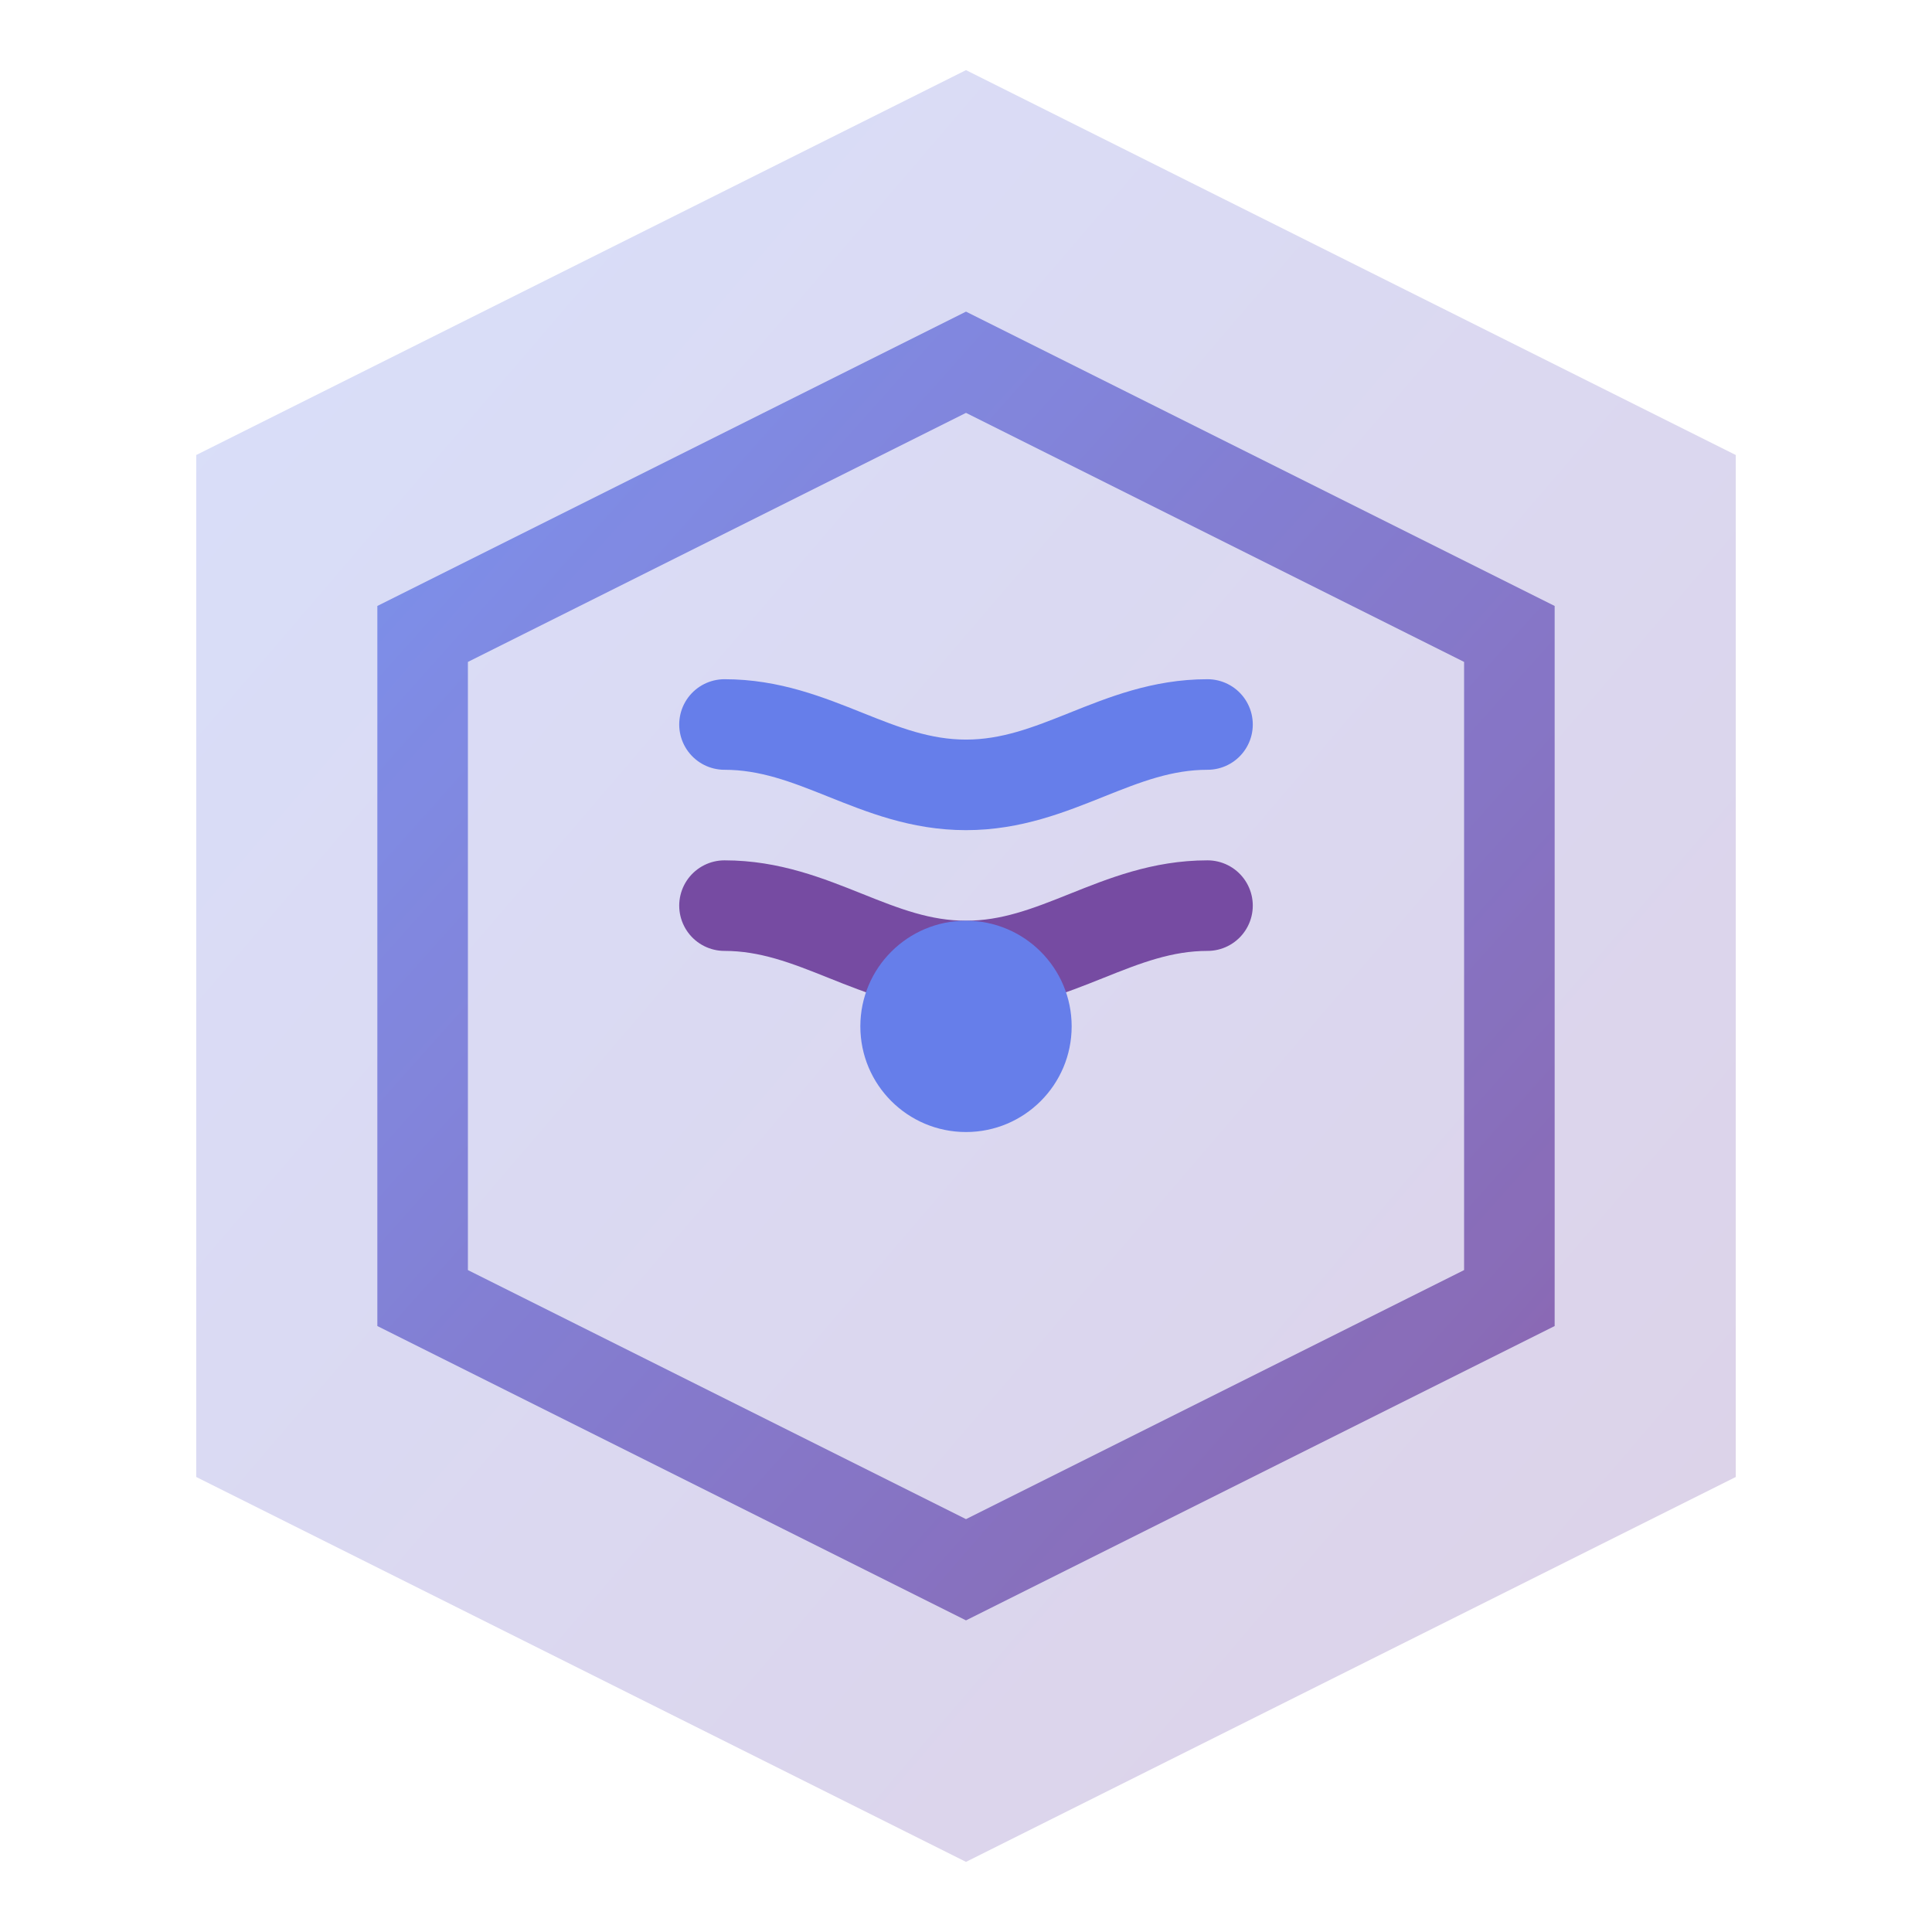
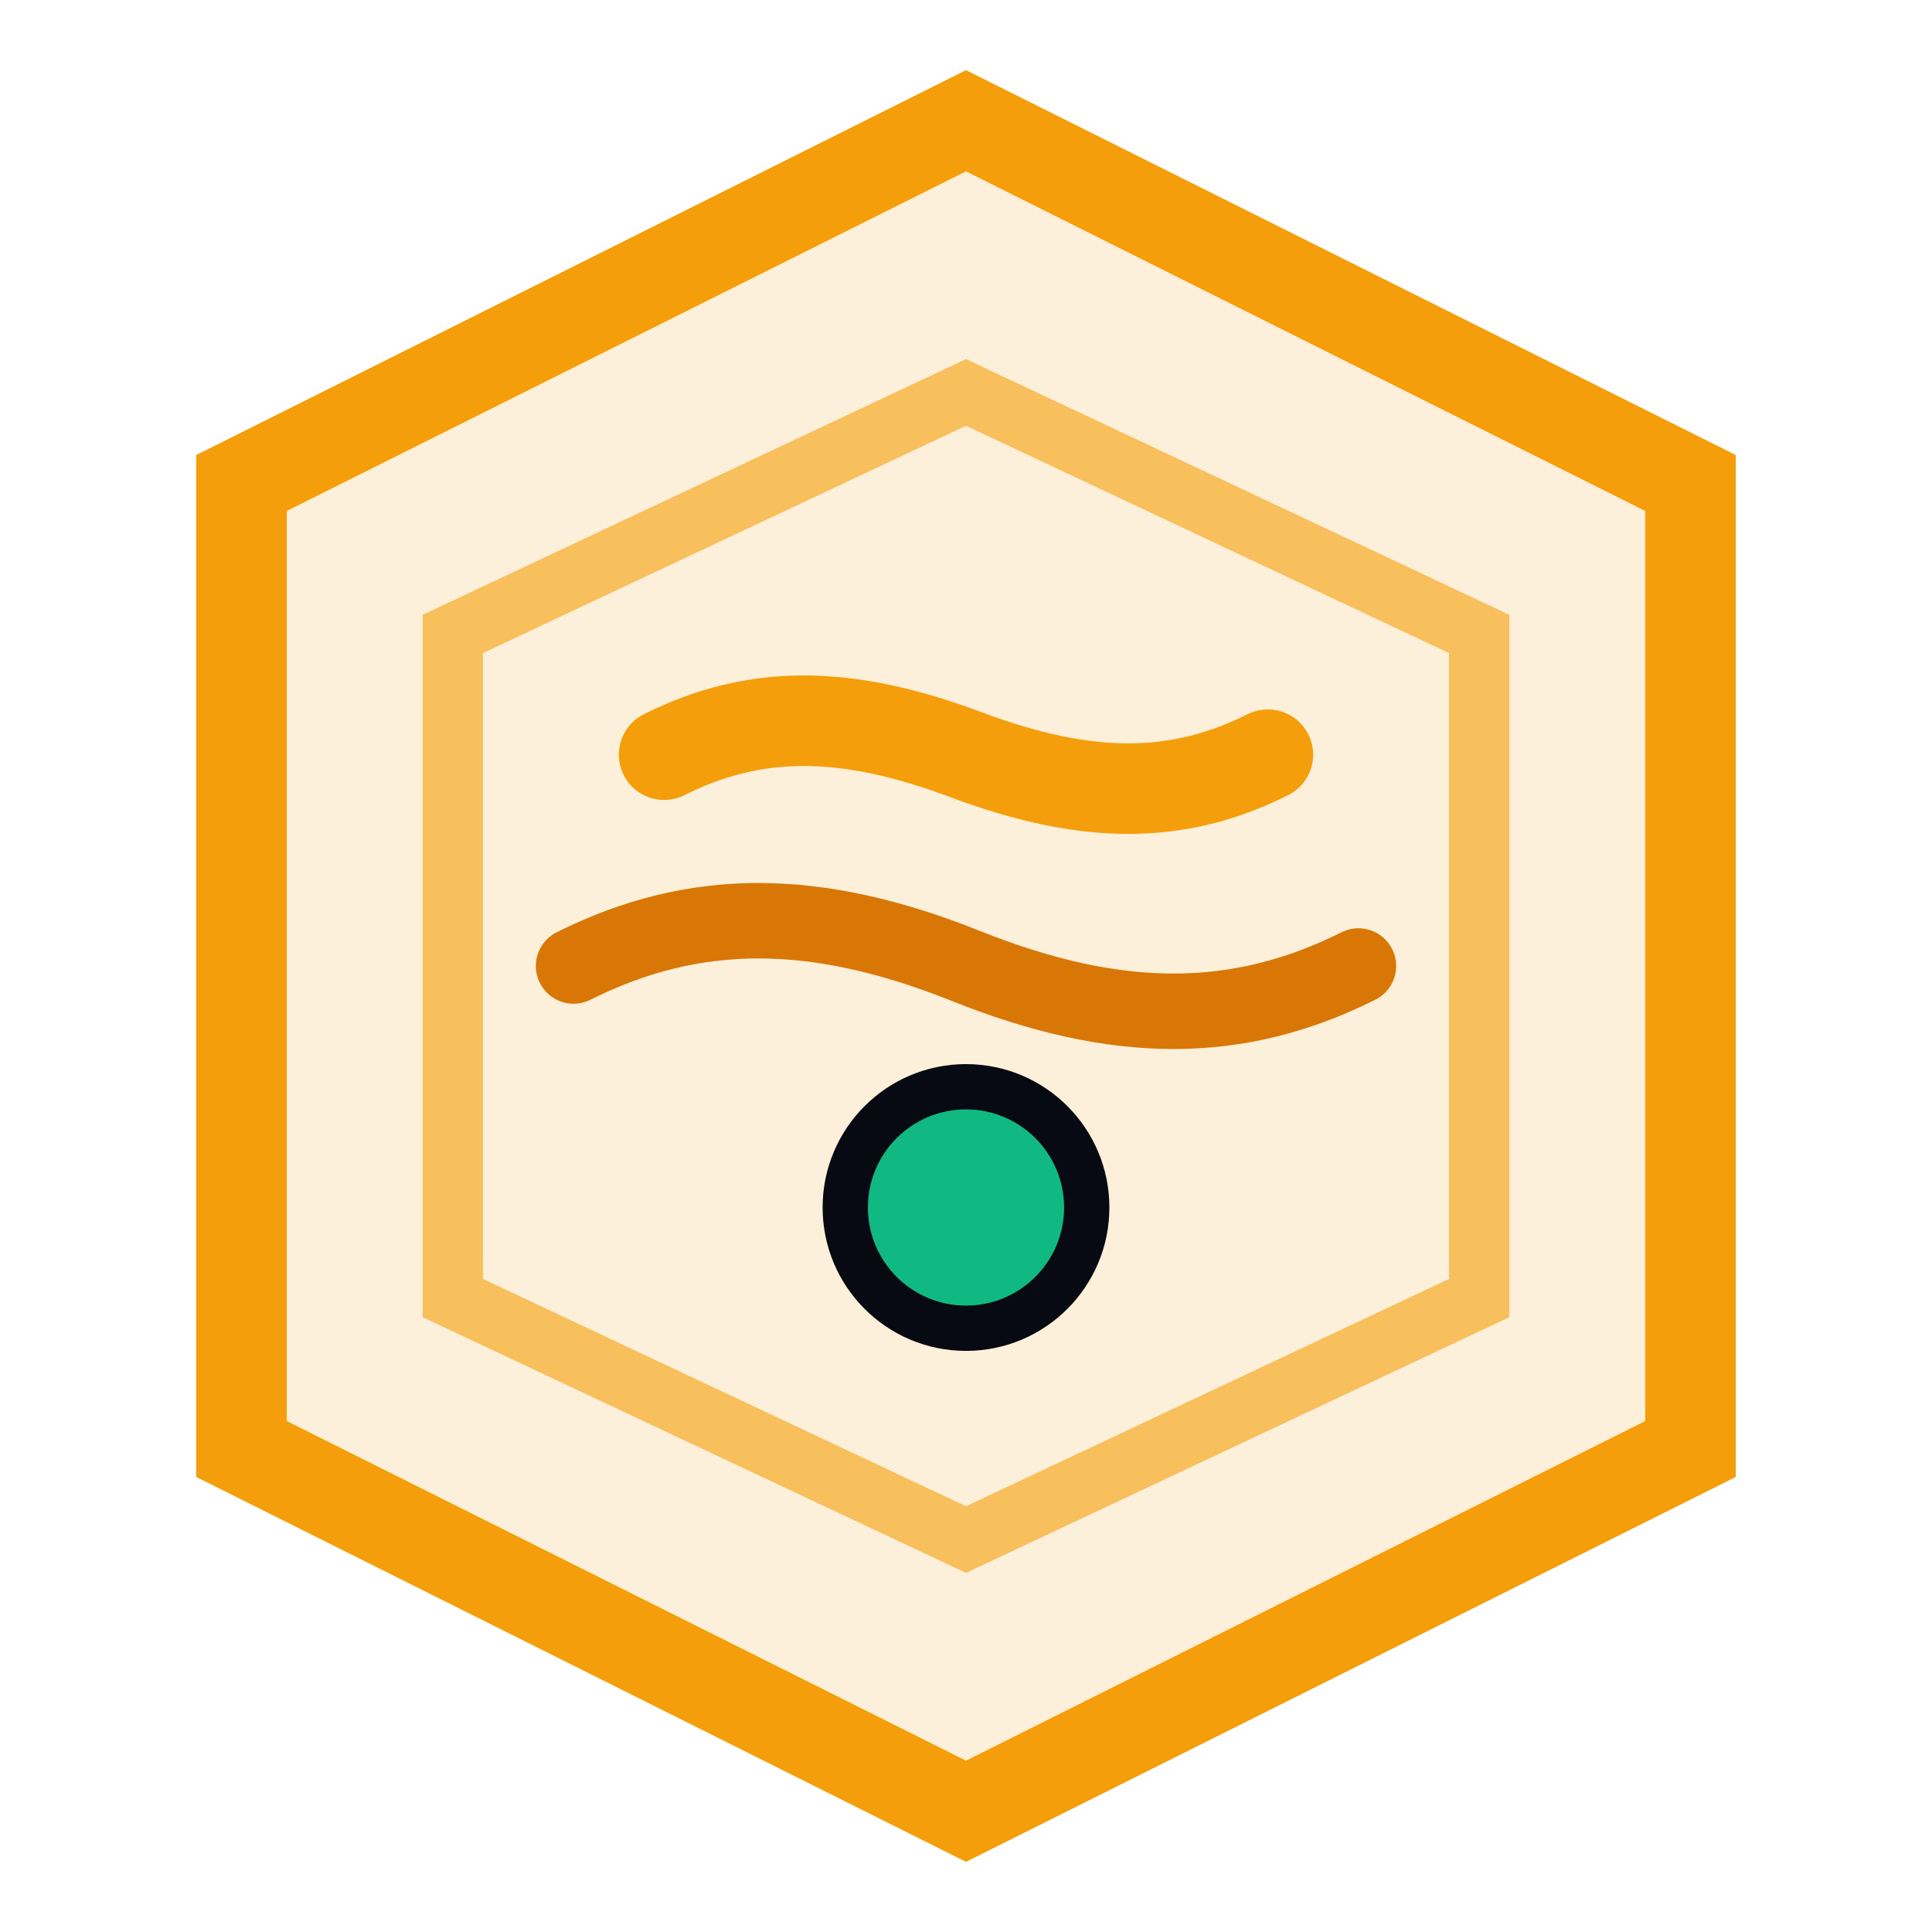
<svg xmlns="http://www.w3.org/2000/svg" viewBox="0 0 64 64">
-   <defs>
-     <linearGradient id="g" x1="0" x2="1" y1="0" y2="1">
-       <stop offset="0%" stop-color="#667eea" />
-       <stop offset="100%" stop-color="#764ba2" />
-     </linearGradient>
-   </defs>
-   <polygon points="32,4 56,16 56,48 32,60 8,48 8,16" fill="url(#g)" opacity="0.25" stroke="url(#g)" stroke-width="3" />
-   <polygon points="32,12 50,21 50,43 32,52 14,43 14,21" fill="none" stroke="url(#g)" stroke-width="3" opacity="0.8" />
-   <path d="M24 24c3 0 5 2 8 2s5-2 8-2" stroke="#667eea" stroke-width="3" fill="none" stroke-linecap="round" />
-   <path d="M24 30c3 0 5 2 8 2s5-2 8-2" stroke="#764ba2" stroke-width="3" fill="none" stroke-linecap="round" />
-   <circle cx="32" cy="34" r="3.5" fill="#667eea" />
+   <polygon points="32,4 56,16 56,48 32,60 8,48 8,16" fill="#f59e0b" fill-opacity="0.15" stroke="#f59e0b" stroke-width="3" />
+   <polygon points="32,13 49,21 49,43 32,51 15,43 15,21" fill="none" stroke="#f59e0b" stroke-width="2" stroke-opacity="0.6" />
+   <path d="M22 25c3-1.5 6-1.5 10 0s7 1.5 10 0" stroke="#f59e0b" stroke-width="3" fill="none" stroke-linecap="round" />
+   <path d="M19 32c4-2 8-2 13 0s9 2 13 0" stroke="#d97706" stroke-width="2.5" fill="none" stroke-linecap="round" />
+   <circle cx="32" cy="40" r="4" fill="#10b981" stroke="#070a12" stroke-width="1.5" />
</svg>
